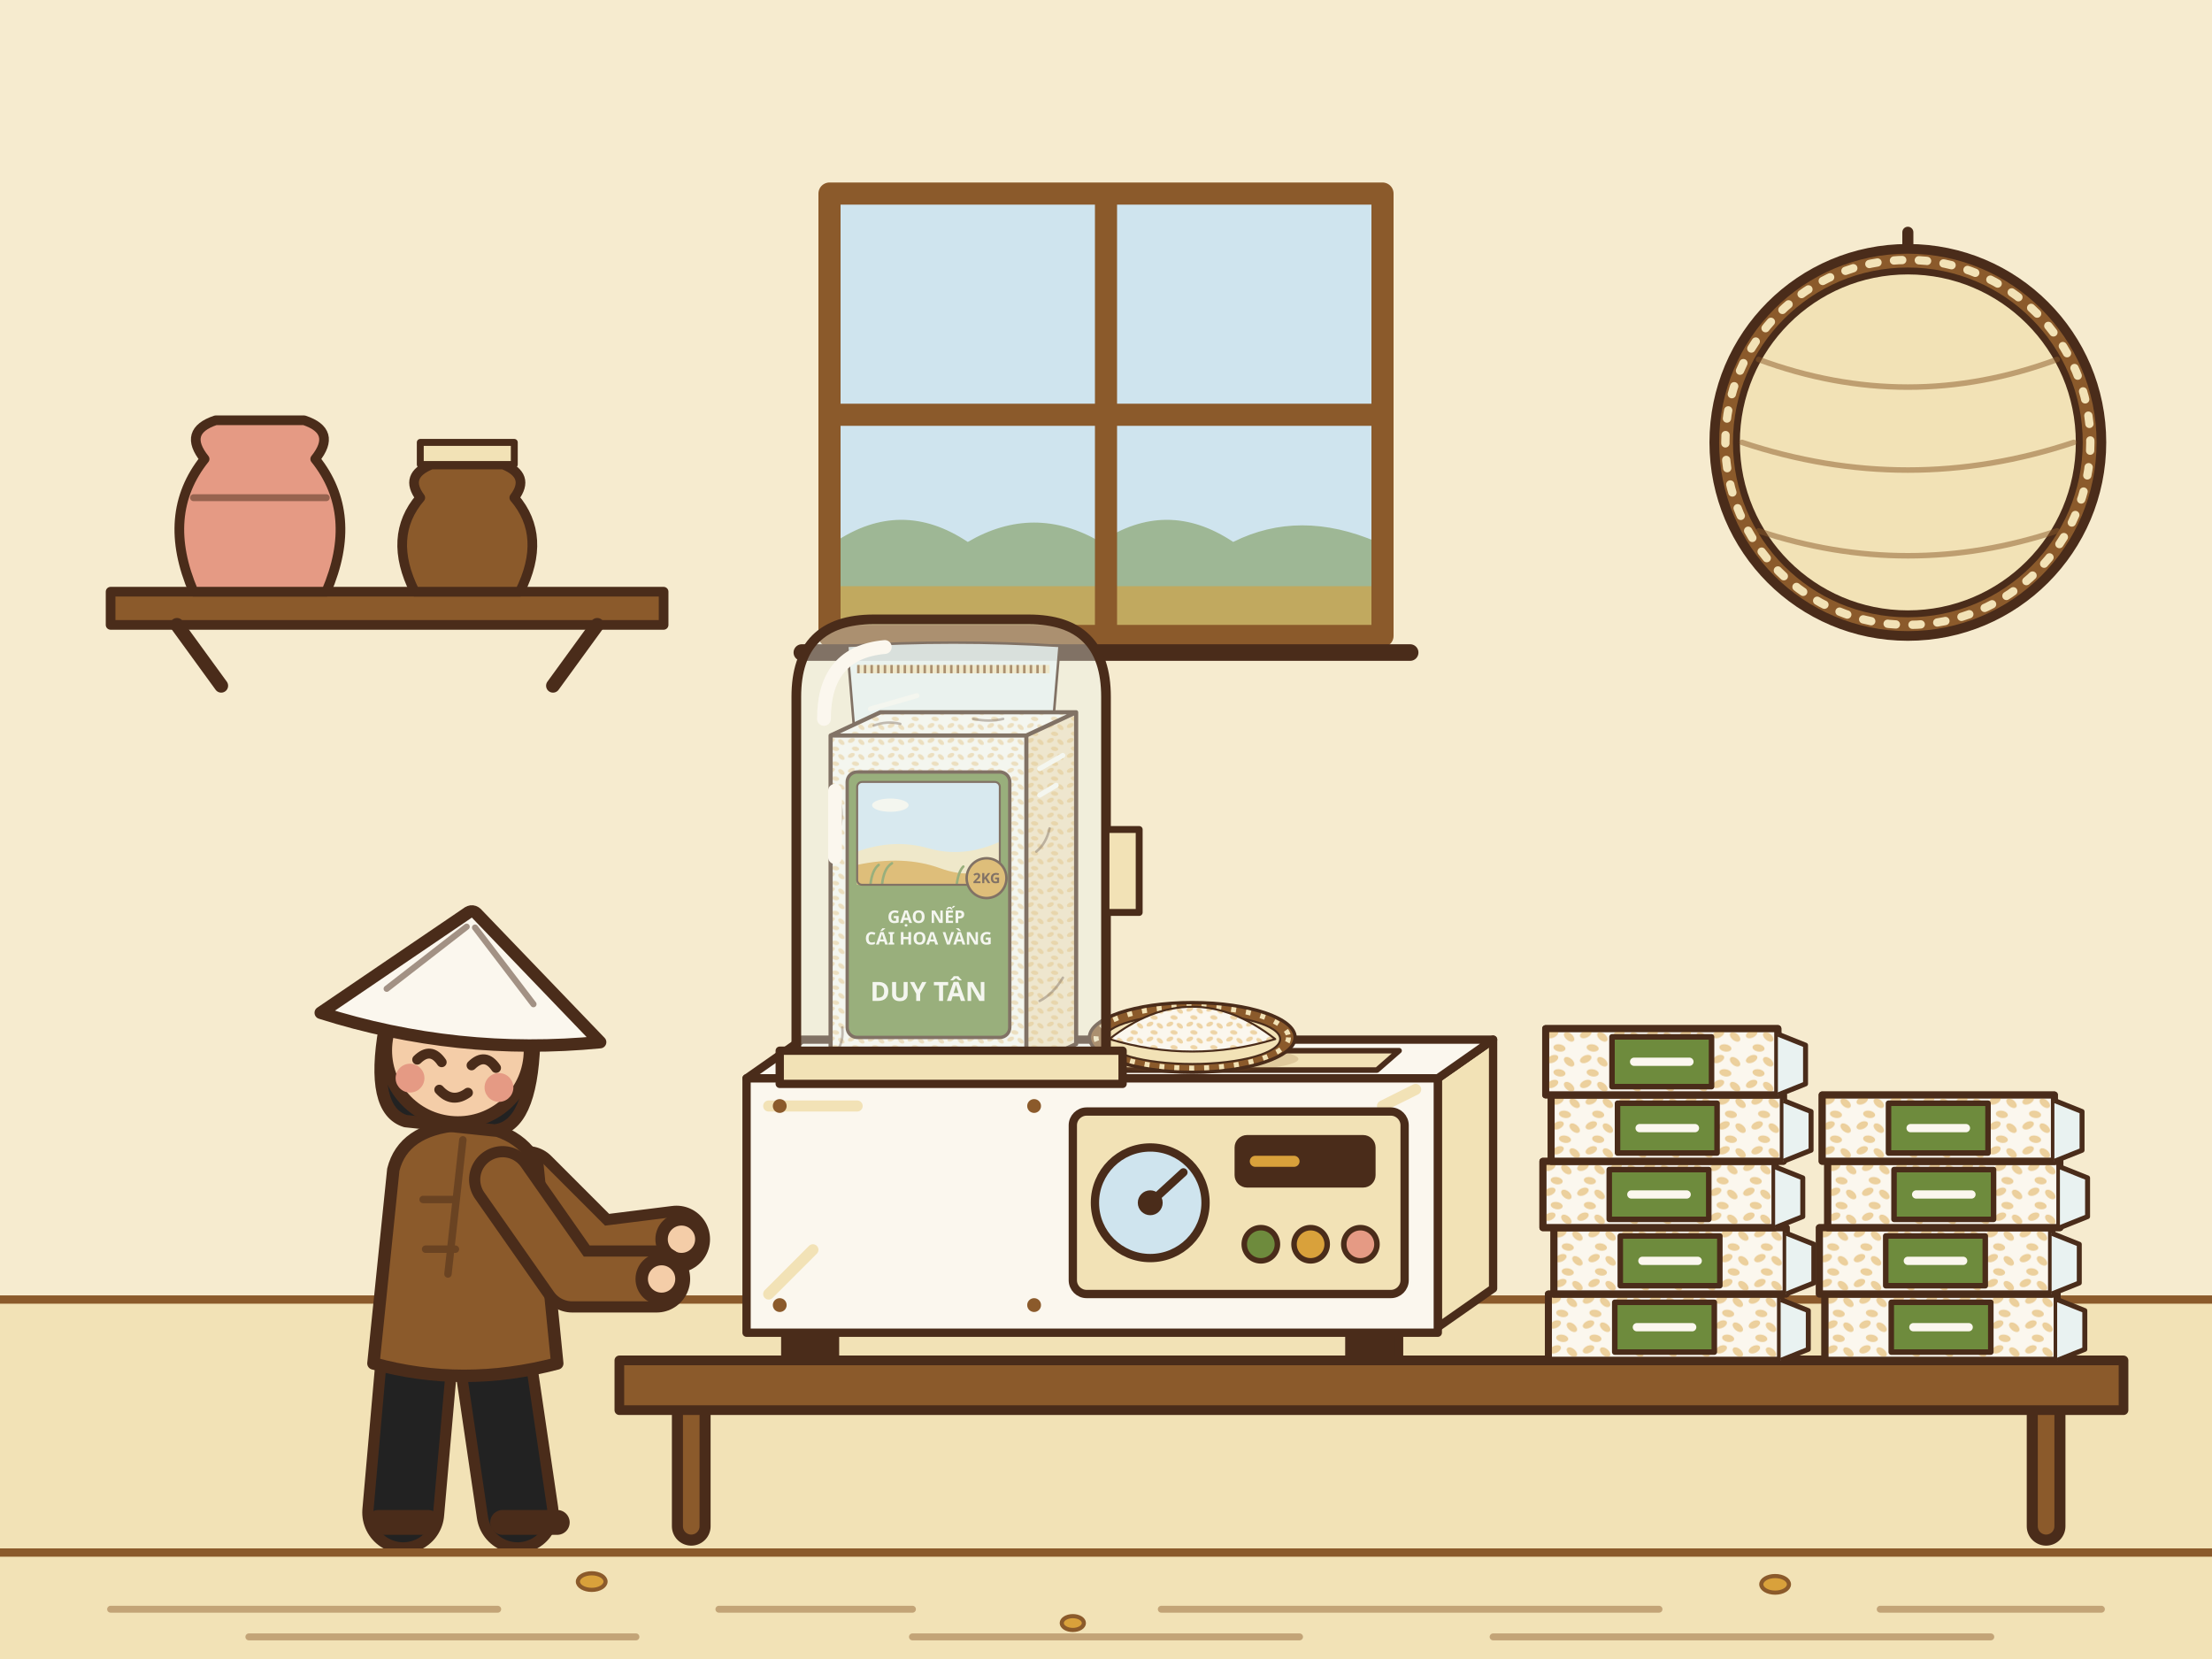
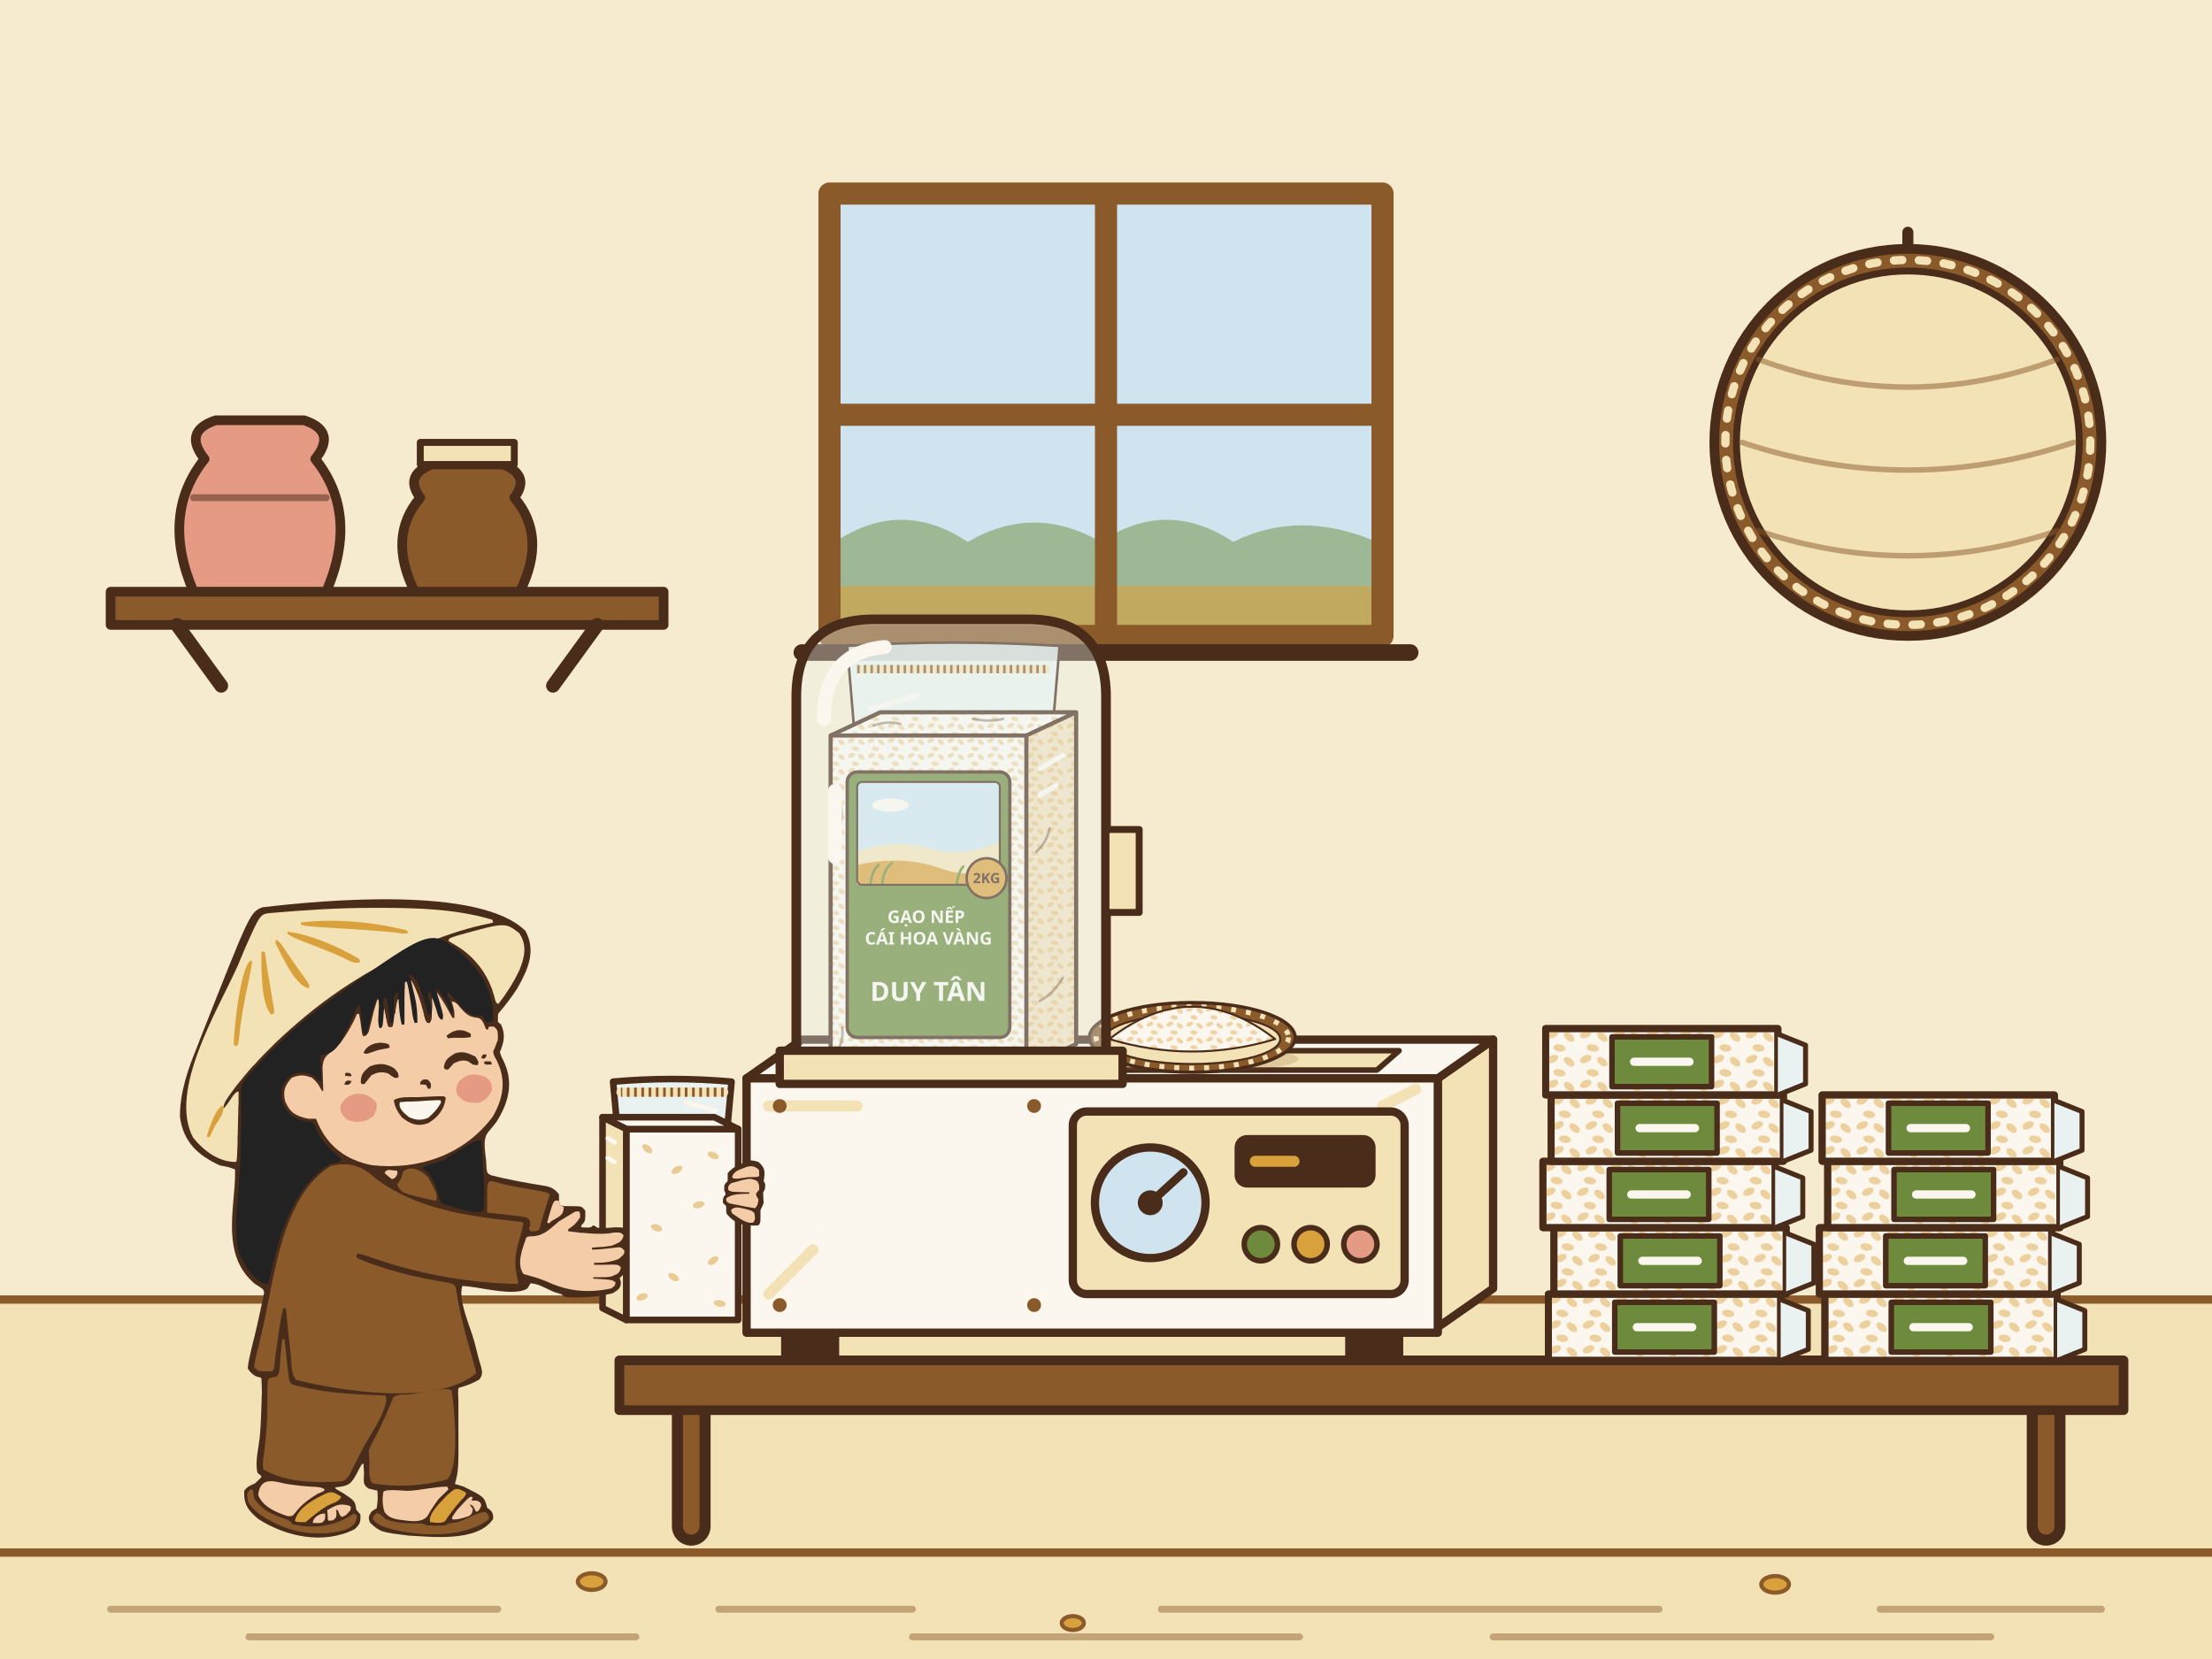
<svg xmlns="http://www.w3.org/2000/svg" viewBox="0 0 800 600" width="800" height="600" data-scene="dong-goi" aria-hidden="true" focusable="false">
  <defs>
    <pattern id="dong-goi-gp" width="12" height="9" patternUnits="userSpaceOnUse">
      <g fill="#D9A13B" fill-opacity="0.45">
        <ellipse cx="2.5" cy="2" rx="2.2" ry="1.3" transform="rotate(-25 2.5 2)" />
        <ellipse cx="8.5" cy="3" rx="2.2" ry="1.3" transform="rotate(40 8.5 3)" />
        <ellipse cx="5" cy="7" rx="2.2" ry="1.3" transform="rotate(10 5 7)" />
      </g>
    </pattern>
    <g id="dong-goi-fb" stroke="#4A2C1A" stroke-width="2.5" stroke-linejoin="round">
      <path d="M0 0H84V24H0Z" fill="#FBF7EE" />
      <path d="M0 0H84V24H0Z" fill="url(#dong-goi-gp)" />
      <path d="M24 3H60V21H24Z" fill="#6E8B3D" stroke-width="2" />
      <path d="M32 12H52" fill="none" stroke="#FBF7EE" stroke-width="3" stroke-linecap="round" />
      <path d="M84 2L94 6V20L84 24" fill="#E9F2F1" stroke-width="1.8" />
    </g>
  </defs>
  <rect width="800" height="600" fill="#FBF7EE" />
  <path d="M0 0H800V470H0Z" fill="#F2E2B6" fill-opacity="0.55" />
  <g stroke="#4A2C1A" stroke-width="3.5" stroke-linejoin="round" stroke-linecap="round">
    <path d="M300 70H500V230H300Z" fill="#CFE4EE" />
    <path d="M302 196q24 -16 48 0q24 -14 48 0q24 -16 48 0q24 -12 52 0V228H302Z" fill="#6E8B3D" fill-opacity="0.5" stroke="none" />
    <path d="M302 212H498V228H302Z" fill="#D9A13B" fill-opacity="0.6" stroke="none" />
    <path d="M300 70H500V230H300ZM400 70V230M300 150H500" fill="none" stroke="#8B5A2B" stroke-width="8" />
    <path d="M290 236H510" fill="none" stroke-width="6" />
    <path d="M40 214H240V226H40Z" fill="#8B5A2B" />
    <path d="M64 226L80 248M216 226L200 248" fill="none" stroke-width="5" />
    <path d="M70 214Q58 186 74 166Q66 156 78 152H110Q122 156 114 166Q130 186 118 214Z" fill="#E59A84" />
    <path d="M70 180H118" fill="none" stroke-width="2.5" stroke-opacity="0.5" />
    <path d="M150 214Q140 194 152 180Q146 172 156 168H182Q192 172 186 180Q198 194 188 214Z" fill="#8B5A2B" />
    <path d="M152 168H186V160H152Z" fill="#F2E2B6" stroke-width="2.5" />
    <path d="M690 92V84" fill="none" stroke-width="4" />
    <circle cx="690" cy="160" r="70" fill="#8B5A2B" />
    <circle cx="690" cy="160" r="62" fill="#F2E2B6" stroke-width="2.5" />
    <circle cx="690" cy="160" r="66" fill="none" stroke="#F2E2B6" stroke-width="3" stroke-dasharray="3 6" />
    <path d="M636 130Q690 150 744 130M630 160Q690 180 750 160M636 192Q690 210 744 192" fill="none" stroke="#8B5A2B" stroke-width="2" stroke-opacity="0.5" />
  </g>
  <path d="M0 470H800V560H0Z" fill="#F2E2B6" />
  <path d="M0 470H800" stroke="#8B5A2B" stroke-width="3" />
  <g stroke="#4A2C1A" stroke-width="3.5" stroke-linejoin="round" stroke-linecap="round">
    <path d="M250 508V552M740 508V552" fill="none" stroke-width="14" />
    <path d="M250 508V552M740 508V552" fill="none" stroke="#8B5A2B" stroke-width="6" />
    <path d="M224 492H768V510H224Z" fill="#8B5A2B" />
  </g>
  <g data-part="vacuum-machine" transform="translate(270 370)">
    <g stroke="#4A2C1A" stroke-width="3" stroke-linejoin="round" stroke-linecap="round">
      <path d="M14 112h18v10h-18zM218 112h18v10h-18z" fill="#4A2C1A" />
      <path d="M250 20L270 6V96L250 110Z" fill="#F2E2B6" />
      <path d="M0 20L20 6H270L250 20Z" fill="#FBF7EE" />
      <path d="M30 17L40 10H236L228 17Z" fill="#F2E2B6" stroke-width="2" />
      <path d="M0 20H250V112H0Z" fill="#FBF7EE" />
      <path d="M8 30L40 30M8 98L24 82M230 30L242 24" fill="none" stroke="#F2E2B6" stroke-width="4" />
      <rect x="118" y="32" width="120" height="66" rx="5" fill="#F2E2B6" />
      <circle cx="146" cy="65" r="20" fill="#CFE4EE" />
      <path d="M146 65L158 54" fill="none" stroke-width="3" />
      <circle cx="146" cy="65" r="3" fill="#4A2C1A" />
      <rect x="178" y="42" width="48" height="16" rx="3" fill="#4A2C1A" />
      <path d="M184 50h14" stroke="#D9A13B" stroke-width="4" />
      <circle cx="186" cy="80" r="6" fill="#6E8B3D" stroke-width="2" />
      <circle cx="204" cy="80" r="6" fill="#D9A13B" stroke-width="2" />
      <circle cx="222" cy="80" r="6" fill="#E59A84" stroke-width="2" />
      <g fill="#8B5A2B" stroke="none">
        <circle cx="12" cy="30" r="2.5" />
        <circle cx="12" cy="102" r="2.5" />
        <circle cx="104" cy="30" r="2.5" />
        <circle cx="104" cy="102" r="2.5" />
      </g>
    </g>
  </g>
  <g transform="translate(256 218) scale(0.6)">
    <g data-part="bag" transform="translate(0 0)">
      <defs>
        <pattern id="dong-goi-bag-rice" width="12" height="9" patternUnits="userSpaceOnUse">
          <g fill="#D9A13B" fill-opacity="0.4">
            <ellipse cx="2.5" cy="2" rx="2.2" ry="1.3" transform="rotate(-25 2.5 2)" />
            <ellipse cx="8.5" cy="3" rx="2.2" ry="1.3" transform="rotate(40 8.5 3)" />
            <ellipse cx="5" cy="7" rx="2.2" ry="1.3" transform="rotate(10 5 7)" />
          </g>
        </pattern>
      </defs>
      <ellipse cx="150" cy="281" rx="92" ry="7" fill="#8B5A2B" fill-opacity="0.18" />
      <g data-bag="brick">
        <path d="M88 74L84 26Q148 22 212 26L208 74Z" fill="#E9F2F1" fill-opacity="0.85" stroke="#4A2C1A" stroke-width="1.5" stroke-linejoin="round" stroke-linecap="round" />
        <path d="M74 80H192V280H74Z" fill="#FBF7EE" />
        <path d="M74 80L104 66H222L192 80Z" fill="#FBF7EE" />
        <path d="M192 80L222 66V266L192 280Z" fill="#FBF7EE" />
        <path d="M192 80L222 66V266L192 280Z" fill="#D9A13B" fill-opacity="0.28" />
        <path d="M74 80H192V280H74ZM74 80L104 66H222L192 80ZM192 80L222 66V266L192 280Z" fill="url(#dong-goi-bag-rice)" stroke="#4A2C1A" stroke-width="2.5" stroke-linejoin="round" stroke-linecap="round" />
        <g fill="none" stroke="#FBF7EE" stroke-width="3" stroke-linecap="round">
          <path d="M98 64L126 56" />
          <path d="M200 100L214 92" />
          <path d="M200 116L210 110" />
        </g>
      </g>
      <g data-bag="wrinkles" fill="none" stroke="#4A2C1A" stroke-width="1.5" stroke-opacity="0.45" stroke-linejoin="round" stroke-linecap="round">
        <path d="M100 74q8-3 16-1" />
        <path d="M160 70q10 2 18 0" />
        <path d="M198 150q6-5 8-14" />
        <path d="M200 240q8-4 14-14" />
        <path d="M78 116q4 8 2 18" />
        <path d="M78 270q4-6 3-14" />
      </g>
      <g data-bag="seal" fill="none" stroke-width="5">
        <path d="M90 40H206" stroke="#F2E2B6" />
        <path d="M90 40H206" stroke="#8B5A2B" stroke-dasharray="1.5 2.5" />
      </g>
      <g data-bag="label" font-family="Quicksand, sans-serif" font-weight="700" text-anchor="middle">
        <rect x="84" y="102" width="98" height="160" rx="6" fill="#6E8B3D" stroke="#4A2C1A" stroke-width="2" />
        <rect x="90" y="108" width="86" height="62" rx="3" fill="#CFE4EE" />
        <ellipse cx="110" cy="122" rx="11" ry="4" fill="#FBF7EE" />
        <path d="M90 150Q112 142 133 148T176 144V170H90Z" fill="#F2E2B6" />
        <path d="M90 158Q118 152 140 160T176 156V170H90Z" fill="#D9A13B" />
        <path d="M98 170q1-9 5-12M105 170q1-10 6-13M150 170q1-8 4-11" fill="none" stroke="#6E8B3D" stroke-width="1.5" stroke-linecap="round" />
        <rect x="90" y="108" width="86" height="62" rx="3" fill="none" stroke="#4A2C1A" stroke-width="1.2" />
        <circle cx="168" cy="166" r="12" fill="#D9A13B" stroke="#4A2C1A" stroke-width="1.5" />
        <text x="168" y="169" font-size="8.5" fill="#4A2C1A">2KG</text>
        <text x="133" y="193" font-size="10.5" fill="#FBF7EE">
          <tspan>GẠO NẾP</tspan>
          <tspan x="133" dy="13">CÁI HOA VÀNG</tspan>
        </text>
        <text x="133" y="240" font-size="16" fill="#FBF7EE">DUY TÂN</text>
      </g>
      <g data-bag="tray">
        <ellipse cx="292" cy="275" rx="64" ry="8" fill="#8B5A2B" fill-opacity="0.18" />
        <ellipse cx="292" cy="262" rx="62" ry="21" fill="#8B5A2B" stroke="#4A2C1A" stroke-width="2" />
        <ellipse cx="292" cy="262" rx="58" ry="18.5" fill="none" stroke="#F2E2B6" stroke-width="3" stroke-dasharray="3 6" />
        <ellipse cx="292" cy="263" rx="53" ry="15" fill="#F2E2B6" stroke="#4A2C1A" stroke-width="1.2" />
        <path d="M242 263Q292 224 342 263Q292 278 242 263Z" fill="#FBF7EE" />
        <path d="M242 263Q292 224 342 263Q292 278 242 263Z" fill="url(#dong-goi-bag-rice)" stroke="#4A2C1A" stroke-width="1.2" stroke-linejoin="round" />
      </g>
      <g data-bag="puffy" opacity="0">
        <path d="M72 92Q58 190 76 282H214Q234 190 222 84Q150 58 84 76Q74 82 72 92Z" fill="#E9F2F1" fill-opacity="0.8" stroke="#4A2C1A" stroke-width="2.5" stroke-linejoin="round" stroke-linecap="round" />
        <path d="M70 220Q140 236 226 214Q230 250 214 282H76Q68 250 70 220Z" fill="#F2E2B6" />
      </g>
      <g data-bag="grains" opacity="0" fill="#FBF7EE" stroke="#4A2C1A" stroke-width="1.5" stroke-linejoin="round" stroke-linecap="round">
        <ellipse cx="100" cy="140" rx="3.5" ry="5.5" transform="rotate(-20 100 140)" />
        <ellipse cx="132" cy="160" rx="3.5" ry="5.5" transform="rotate(15 132 160)" />
        <ellipse cx="160" cy="130" rx="3.5" ry="5.5" transform="rotate(-35 160 130)" />
        <ellipse cx="184" cy="152" rx="3.5" ry="5.5" transform="rotate(25 184 152)" />
        <ellipse cx="112" cy="186" rx="3.5" ry="5.5" transform="rotate(-10 112 186)" />
        <ellipse cx="148" cy="196" rx="3.5" ry="5.5" transform="rotate(30 148 196)" />
        <ellipse cx="176" cy="182" rx="3.5" ry="5.5" transform="rotate(-15 176 182)" />
        <ellipse cx="104" cy="226" rx="3.5" ry="5.5" transform="rotate(10 104 226)" />
        <ellipse cx="140" cy="232" rx="3.5" ry="5.5" transform="rotate(-30 140 232)" />
        <ellipse cx="176" cy="220" rx="3.5" ry="5.5" transform="rotate(20 176 220)" />
      </g>
      <g data-bag="air" opacity="0" fill="none" stroke="#8B5A2B" stroke-width="2" stroke-linecap="round">
        <path d="M108 22q-4-5 0-10t0-10" />
        <path d="M148 22q-4-5 0-10t0-10" />
        <path d="M188 22q-4-5 0-10t0-10" />
      </g>
    </g>
  </g>
  <g data-part="lid" stroke="#4A2C1A" stroke-linejoin="round" stroke-linecap="round">
    <path d="M288 388V252Q288 224 316 224H372Q400 224 400 252V388Z" fill="#E9F2F1" fill-opacity="0.35" stroke-width="3.5" />
    <path d="M298 260Q298 236 320 234M302 286V310" fill="none" stroke="#FBF7EE" stroke-width="5" />
    <path d="M282 380H406V392H282Z" fill="#F2E2B6" stroke-width="3" />
    <path d="M400 300H412V330H400Z" fill="#F2E2B6" stroke-width="2.5" />
  </g>
  <g>
    <use data-part="stack-bag" href="#dong-goi-fb" x="560" y="468" />
    <use data-part="stack-bag" href="#dong-goi-fb" x="562" y="444" />
    <use data-part="stack-bag" href="#dong-goi-fb" x="558" y="420" />
    <use data-part="stack-bag" href="#dong-goi-fb" x="561" y="396" />
    <use data-part="stack-bag" href="#dong-goi-fb" x="559" y="372" />
    <use data-part="stack-bag" href="#dong-goi-fb" x="660" y="468" />
    <use data-part="stack-bag" href="#dong-goi-fb" x="658" y="444" />
    <use data-part="stack-bag" href="#dong-goi-fb" x="661" y="420" />
    <use data-part="stack-bag" href="#dong-goi-fb" x="659" y="396" />
  </g>
  <g data-part="mother" transform="translate(56 326) scale(0.8984)">
-     <g data-part="person" stroke="#4A2C1A" stroke-width="5" stroke-linejoin="round" stroke-linecap="round">
-       <path d="M150 112L178 140L210 136" fill="none" stroke-width="27" />
-       <path d="M150 112L178 140L210 136" fill="none" stroke="#8B5A2B" stroke-width="18" />
-       <circle cx="212" cy="136" r="8" fill="#F4CDA8" />
-       <path d="M106 178L100 246" fill="none" stroke-width="33" />
-       <path d="M106 178L100 246" fill="none" stroke="#222222" stroke-width="24" />
-       <path d="M90 250h20" stroke-width="10" />
-       <path d="M136 178L146 246" fill="none" stroke-width="33" />
-       <path d="M136 178L146 246" fill="none" stroke="#222222" stroke-width="24" />
-       <path d="M140 250h22" stroke-width="10" />
-       <path d="M96 108Q100 92 122 90Q146 90 154 106L162 186Q124 196 88 186Z" fill="#8B5A2B" />
-       <path d="M124 96L118 150M120 120h-12M121 140h-12" fill="none" stroke-width="3" stroke-opacity="0.5" />
-       <path d="M140 112L168 152L202 152" fill="none" stroke-width="27" />
-       <path d="M140 112L168 152L202 152" fill="none" stroke="#8B5A2B" stroke-width="18" />
-       <circle cx="204" cy="152" r="8" fill="#F4CDA8" />
-       <g transform="translate(122 60) rotate(6)">
-         <path d="M-30.2 -5.8Q-32.5 27.6 -18 30.5H18Q32.5 27.6 30.2 -5.8Z" fill="#222222" />
-         <circle r="29" fill="#F4CDA8" />
-         <path d="M-26.7 -8.7Q-8.7 -1.5 2.9 -12.2Q14.5 -2.9 26.7 -8.7Q20.3 -29 0 -29Q-20.3 -29 -26.7 -8.7Z" fill="#222222" />
-         <g fill="none" stroke-width="4">
-           <path d="M-15.9 5.4q4.9 -5.9 9.9 0" />
-           <path d="M6.1 5.4q4.9 -5.9 9.9 0" />
-           <path d="M-5.8 16.5q5.8 5.2 11.6 0" />
+     <g data-part="person">
+       <g transform="matrix(-0.265 0 0 0.265 264.5 -11.7)">
+         <g stroke="#4A2C1A" stroke-width="10" stroke-linejoin="round" stroke-linecap="round">
+           <path d="M128 384L122 318Q212 310 302 318L296 384Z" fill="#E9F2F1" />
+           <path d="M134 334H290" stroke="#F2E2B6" stroke-width="14" />
+           <path d="M134 334H290" stroke="#8B5A2B" stroke-width="14" stroke-dasharray="4 7" stroke-linecap="butt" />
+           <path d="M112 390H282V680H112Z" fill="#FBF7EE" />
+           <path d="M112 390L148 372H318L282 390Z" fill="#FBF7EE" />
+           <path d="M282 390L318 372V662L282 680Z" fill="#F2E2B6" />
        </g>
-         <g fill="#E59A84" stroke="none">
-           <circle cx="-18" cy="13.1" r="5.8" />
-           <circle cx="18" cy="13.1" r="5.8" />
+         <g fill="#D9A13B" fill-opacity="0.5">
+           <ellipse cx="150" cy="430" rx="9" ry="5" transform="rotate(-25 150 430)" />
+           <ellipse cx="205" cy="452" rx="9" ry="5" transform="rotate(30 205 452)" />
+           <ellipse cx="250" cy="420" rx="9" ry="5" transform="rotate(-40 250 420)" />
+           <ellipse cx="172" cy="505" rx="9" ry="5" transform="rotate(15 172 505)" />
+           <ellipse cx="236" cy="540" rx="9" ry="5" transform="rotate(-20 236 540)" />
+           <ellipse cx="150" cy="590" rx="9" ry="5" transform="rotate(35 150 590)" />
+           <ellipse cx="210" cy="615" rx="9" ry="5" transform="rotate(-30 210 615)" />
+           <ellipse cx="258" cy="645" rx="9" ry="5" transform="rotate(20 258 645)" />
+           <ellipse cx="140" cy="655" rx="9" ry="5" transform="rotate(-10 140 655)" />
        </g>
-         <path d="M-56.5 -9.3L-2.3 -55.1Q0 -57.4 2.3 -55.1L56.6 -9.3Q0 2.3 -56.5 -9.3Z" fill="#FBF7EE" />
-         <path d="M-31.1 -21.7L-1.7 -49.9M28.3 -21.7L1.7 -49.9" stroke-width="2.5" fill="none" stroke-opacity="0.5" />
-       </g>
+         <path d="M146 362L190 350M300 410L310 404M300 440L310 434" fill="none" stroke="#FBF7EE" stroke-width="7" stroke-linecap="round" />
+       </g>
+       <path d="M149.2 11.9c4.5 8.3.8 15.9-3.4 23.3-2.3 3.5-4.7 6.7-7.5 9.9-.2.5-.2.5-.2 3.4.4.3.8.7 1.3 1.1 1.8 4.1 1.2 6.9-.5 11.1.5 1.6.5 1.6 1.5 3.6 4.2 8.6 2 16.8-2.9 24.5-1.1 1.4-2.2 2.8-3.4 4.2-2.3 2.9-1 8.1-.7 11.7 0 .9.1 1.7.1 2.6.3 2.1.3 2.1 1.7 2.9 7.3 1.9 14.8 3.2 22.2 4.4 2.5.5 3.7 1.4 5.3 3.3 0 .9 0 1.8 0 2.7.2.6.4 1.2.5 1.8 1.6.3 1.6.3 4.5.3 4.2 0 4.2 0 5.6 1.9 0 4.2 0 4.2-1.6 5.8 0 .2 0 .5 0 .8 3.7.2 3.7.2 4.8-.8 1.1.5 1.1.5 1.6 1 2.3.1 4.6.1 6.9-.2 4.1 0 4.1 0 5.5 2.4 0 2.4 0 2.4-1 3.9.5 1.4.5 1.4 1.3 2.4 0 2.6-.3 3.3-2.1 5.1.3 1 .3 1 .8 2.3-.3 2.1-.7 3-2.4 4.3.2.5.3 1 .5 1.6 0 2.6-1 3.1-3.2 4.5-4.6 1.2-8.7 1.7-13.5 1.7-.6 0-.6 0-3.4 0-2.7-.1-2.7-.1-3.7-1.2-1.1-.3-2.1-.7-3.2-1-1.1-.5-2.1-1-3.2-1.5-3.2-1.5-3.2-1.5-6.1-2-.4.7-.9 1.4-1.3 2.1-4.7 3.2-17.7-.1-23.1-.7-1.1-.1-2.1-.2-3.1-.3-1.9 5.4 3.2 16.6 4.7 22 .6 2.4 1.3 4.9 1.9 7.4.3 1.1.7 2.3 1 3.4.5 2.1.5 3-.7 4.8-2.8 1.7-5.1 2.5-8.3 3.4-.6.7-.2 4.2-.2 4.9 0 .9 0 1.9 0 2.9 0 2 0 4.1 0 6.1.1 19.2.1 19.2-1.4 24.8 1.2.4 2.3.7 3.5 1.1 8.3 4.1 8.3 4.1 9.5 8.5.6.4 1.1.8 1.6 1.3.8 1.3.8 1.3.8 3.2-6.3 9.4-24.4 7.2-34.1 6.7-11.2-1.4-11.2-1.4-15.4-5.1-.9-2.1-.7-2.7.5-4.5.3-.3.3-.3 2.1-1.4.5-3.6.5-3.6.3-7.1-.6-.1-.6-.1-3.5-.8-2.6-1.6-1.9-3-1.9-6.2-.1-1.3-.1-2.6-.2-3.9-.8.3-.8.3-2.6 3.8-2.5 4.8-3.5 5.2-8.8 5.8 0 .5 0 .5 3.2 2.3 4.8 3.2 4.8 3.2 5.3 6.7.5.6 1 1.2 1.6 1.8.3 2.9-.2 4.3-2.4 6.1-12.4 6.2-27.5 3-38.7-4.2-4.1-3.5-5.9-5.9-5.6-11.4 1.4-1.6 1.4-1.6 4.3-2.9 2.6-2.4 2.6-2.4 2.6-2.9-.5-.5-1-.9-1.6-1.4-1-4.3.4-9.7.9-14 .5-5.1.6-10.2.8-15.3 0-.8 0-1.7.1-2.5 0-2.1-.1-4.2-.2-6.3-.4-.2-.4-.2-2.4-.8-1.3-.9-2.4-1.7-3.1-3.2.3-3.1 1.1-6 1.8-9.1 1.5-5.8 2.8-11.6 4-17.4.3-1.3.5-2.6.8-4-.3-1.3-.3-1.3-3.7-3.4-12-10.1-9.3-25.3-8.2-39.3.2-3.1.2-3.1.2-6.8-2.8-1-2.8-1-6.1-1.6-8.9-4.1-14.7-9.4-16.1-19.6 0-9.9 3.2-19.1 6.9-28.1.5-1.3 1-2.6 1.5-3.9 19.8-50.2 19.8-50.2 24.7-52.3 24-2.9 87.7-8.8 106 9.5z" fill="#4A2C1A" />
+       <path d="M89.6 112.1c15.9 11.6 36.3 14.7 55.4 16.6 2.9.4 2.9.4 3.4.9-.5 2.5-1.2 4.9-1.9 7.3-1.5 5.3-1.9 9.5-.5 15 .3 1.8.3 1.8 0 2.1-20.2-.4-40.3-4.1-59.3-10.8-3.5-1.2-3.5-1.2-5.1-1.4-.5.5-.5.5-.2 1.8 11.3 4.8 23.6 7.8 35.7 9.7 3.2.7 3.2.7 4 2 .4 2.1.7 4.2 1.1 6.4 1.6 8.1 3.8 16 6.1 23.9.8 2.8.8 2.8 1 4.4-15.9 13.3-54.1 7.1-72.3 2.7-2.3-2.3-1.9-7.1-2.3-10.3-.1-.9-.2-1.7-.3-2.6-.5-4.1-.9-8.3-1.3-12.4-.1-1.2-.2-2.4-.4-3.6-.3 0-.7 0-1 0-1.1 4.3-1.7 8.6-2.3 13-.2 1.2-.3 2.3-.5 3.4-.3 2-.5 4-.7 6.1-.2 2.1-.2 2.1-1 2.9-5.8 0-5.8 0-7.2-1.8.3-2.7.9-5.1 1.6-7.7 2-7.9 3.5-15.8 5.1-23.8 3.4-16.9 8.3-39.5 24.1-49.4 8-1.8 12.8.1 18.8 5.6z" fill="#8B5A2B" />
+       <path d="M102.8 31.3c3.8 3.8 5 10.4 6.2 15.4.1.6.3 1.2.4 1.8.4.1.7.2 1.1.3 1.6-2.5.8-7.5.8-10.4 1.9 1.3 2.3 5.1 3 7.2.3.6.5 1.2.7 1.8.3 0 .5 0 .8 0-.4-3.4-1.3-6.5-2.4-9.8.1-.2.2-.5.3-.8 2.4 3.2 4.2 6.6 6.1 10.1.2 0 .5 0 .8 0 0-2.9 0-2.9-1.1-6.6 2 0 3 2.1 4.3 3.4 2.1 2.2 3.3 2.9 6.3 3.2 2 .5 2.4 2.8 3.2 4.5.3.1.5.2.8.3.1-.4.2-.7.3-1.1.2-.2.2-.2 2.1-.2 1.6 1.5 1.6 1.5 1.6 5.3-1.4 3.7-1.4 3.7-1.9 4.7.3 1.6.3 1.6 1.3 3.4 4.1 8 2.9 15.3-1.5 22.9-11.5 15.3-29.7 21.6-48.6 19.5-10.2-2-17.7-7.4-21.9-17.2-.2-.5-.4-1-.6-1.5-1 0-2.1 0-3.2 0-4.8-1.1-7.2-2.3-9.2-6.9-1.1-4.2-.1-6.6 2.6-9.6 3.4-1.3 4.8-1.2 8.2 0 2.2 2.1 2.2 2.1 4 5.3.2 0 .4 0 .5 0-.1-3.2-.2-6.4-.3-9.6.4-3.6 1.1-4.4 4.1-6.5.4-.5.8-.9 1.3-1.4.6-.6 1.2-1.2 1.8-1.8 2.7-3.7 4.9-7.5 6.7-11.7.2 0 .5 0 .8 0 .5 2.4.5 2.4.9 5.6.4 2.9.4 2.9.9 3.4 1.1-.2 1.1-.2 2.1-1.8.7-2.6 1.3-5.1 1.9-7.7.5-1.8 1-3.6 1.6-5.3.2 0 .5 0 .8 0 .1 3 .1 5.9.1 8.9 0 .4 0 .4.1 2.5.3-.1.6-.2.8-.3.1-1.2.2-2.5.3-3.8.1-1.3.2-2.6.3-3.9.2-.1.5-.1.8-.2.3 2.1.7 4.2 1 6.3.2.5.4.9.5 1.4.4 0 .7 0 1.1 0 .5-2.7.5-2.7.8-5.1.1-.1.2-.2.3-.2.1-.9.2-1.8.3-2.7.5-2.6.5-2.6 1.3-3.4.7.7.4 2 .5 3 .2 2.6.5 5 1 7.6.2 0 .4 0 .6 0 0-2.2 0-4.4 0-6.6-.1-9.5-.1-9.5.5-10.7.3 0 .5 0 .8 0 .9 3 1.4 6.1 1.9 9.1.4 2.5.8 4.9 1.3 7.4.2 0 .5 0 .8 0 0-6-1.3-11.3-2.7-17 0-.2 0-.3 0-.5z" fill="#F4CDA8" />
+       <path d="M87.8 2.6c.8 0 1.5 0 2.3 0 15.2 0 31.2.4 45.8 4.8.1.4.2.7.3 1.1-1.4.4-2.9.7-4.4 1-16.7 3.8-32.6 11.2-47.3 19.9-.8.5-1.7 1-2.6 1.6-9.7 5.9-18.8 12.8-27.3 20.4-.9.8-1.8 1.6-2.7 2.4-2.2 2-4.4 4.1-6.5 6.3-.3.3-.3.3-1.7 1.7-1.2 1.2-2.3 2.4-3.4 3.7-.5.4-.5.4-2.7 2.9-.4.5-.4.5-2.4 2.9-.8 1-1.7 2.1-2.6 3.2-4.7 6.4-4.7 6.4-5 9 1.5-1.6 2.7-3.5 3.9-5.3 1.4-1.6 1.4-1.6 2.2-1.6 0 1.7 0 3.3 0 5-.1.8-.1 1.6-.1 2.5-.1 2.6-.1 5.3-.2 8 0 1 0 1.9-.1 2.9 0 .9 0 1.8 0 2.7-.1.8-.1 1.7-.1 2.5-.2 4.3-.2 4.3-.6 4.7-7.1 0-13-4.6-17.2-9.8-10.1-19.1 10.2-51.7 18-69.3.9-2.2 1.9-4.4 2.8-6.7 6.2-13.9 6.2-13.9 10-14.4 13.9-1.2 27.7-2.1 41.6-2.1z" fill="#F2E2B6" />
+       <path d="M123.2 20.7c8.3 7.4 13.3 15.7 13 27-.8.8-.8.8-2.9 1.1-.4-.9-.9-1.8-1.3-2.7-.8-.3-.8-.3-1.6 0-5 0-7.9-4.6-10.9-8.2-1.3-1.1-1.3-1.1-1.8-1.1.2 1.4.2 1.4 1.6 4.3.7 2.6.7 2.6.5 4-.8-.3-.8-.3-2.1-4-3.5-5.6-3.5-5.6-4.5-5.6.5 1.9 1 3.7 1.6 5.6 1.4 4.8 1.4 4.8 1 6.6-1.9-.5-2-2.8-2.6-4.5-1.4-4.2-1.4-4.2-1.6-4.5 0 1.3 0 2.6 0 4-.2 5.1-.2 5.1-1.1 6.3-1.1-.2-1.1-.2-1.8-2.1-.1-.4-.1-.4-.6-2.6-1.1-4.4-2.6-8.5-4.7-12.5-.1 0-.2 0-.3 0 .5 2.2 1 4.4 1.6 6.7.8 3.4 1 6.7 1 10.3-.3 0-.7.1-1 .2-.9-1.8-1-3.8-1.3-5.8-1.2-7.9-1.2-7.9-1.9-10.9-.3 0-.5 0-.8 0-.3 4.8-.2 9.6-.2 14.4 0 1 0 1.9-.1 2.9-.3 0-.7 0-1 0-.9-3.4-1.1-6.9-1.3-10.4-1.3 1.3-1.1 4.2-1.4 5.9-.1 0-.1.1-.2.2-.1.7-.2 1.5-.3 2.2-.3 2.3-.3 2.3-.8 3.1-.4-.1-.9-.2-1.3-.2-.9-2.6-1.3-5-1.3-7.7-.6.2-.6.2-.8 4.1-.3 3.8-.3 3.8-1.4 4.3-1.2-1.2-.4-7.3-.4-9-.1-2.6-.1-2.6-.6-3.7-1.6 3.8-2.6 7.6-3.5 11.7-.2 1-.5 2.1-.8 3.2-1 0-1 0-1.6-.8-.5-3.5-.5-3.5-.7-7.3-.1-1.1-.2-2.2-.3-3.3-1.9.4-2 2.5-2.7 4.2-6.8 14.1-6.8 14.1-13 15.9-.5 1.1-.5 1.1-.2 2.4.1 2.7.2 5.3.2 7.9-1 0-1 0-2.9-2.1-3.4-1.5-5.7-1.8-9.2-.2-3.2 2.7-4 4.8-4 9 1.2 4.8 2.9 6.9 7.4 9 2.1.5 2.1.5 5 .8.8.8.8.8 2.2 4 2.4 4.3 5.5 8 9.8 10.8-.9 1.8-3 1.7-4.8 2.1-15 9-20.9 29.9-24.2 45.9-.5 2.1-.5 2.1-1 2.6-5.7-1.1-9.3-7.9-11.4-12.7-2.1-8-.9-16.5-.3-24.7.7-8.6 1.1-17.1 1.1-25.7.1-1 .1-2.1.1-3.2 0-2.1 0-4.3-.1-6.4 0-1 0-2 0-3 0-.4 0-.4 0-2.6.5-4.4 5.3-8.3 8.2-11.5.8-.9 1.6-1.8 2.4-2.7 2.2-2.1 4.3-4.3 6.6-6.3.9-.9 1.8-1.8 2.7-2.7.7-.6 1.4-1.2 2.1-1.8.6-.6 1.3-1.1 1.9-1.7 1.9-1.6 3.8-3.1 5.8-4.7.6-.5 1.2-1 1.9-1.5 1.8-1.4 3.6-2.7 5.5-4 .8-.6 1.5-1.2 2.3-1.7 37-26.3 37-26.3 49.1-16.6z" fill="#222222" />
+       <path d="M51.4 176.2c.3 0 .5 0 .8 0 .3 2.5.6 5 .8 7.4 1 9.9 1 9.9 2.4 10.9 11.5 3.2 23.6 4 35.5 4.3.7.1 1.4.2 2.1.2 1.3 5.1-6.6 16.2-9 20.7-1.8 3.5-3.6 7-5.3 10.5-2 3.8-3.2 3.2-7.4 3.5-9.4.3-19.3-.3-27.6-5-.6-2.5.2-5.8.5-8.3.6-5.5 1.1-10.9 1.1-16.5 0-11.2 0-11.2.8-12 1-.2 1.9-.4 2.9-.6 1.7-1.6 1.3-5.2 1.5-7.4.6-6.5.6-6.5.9-7.7z" fill="#8B5A2B" />
+       <path d="M119.5 196.9c1.1 7.4 3.3 30.6-1.8 35.8-9.7 2.7-20.1 3.2-30 1.6-2-2.1-1.2-6.7-1.3-9.3-.1-.7-.1-.7-.3-4 1.1-2.5 1.1-2.5 2.6-5.3 2.7-5.2 5.1-10.4 7.2-15.9 1.6-1.6 4-1.1 6.1-1.3 3.2-.2 15.7-3.4 17.5-1.6z" fill="#8B5A2B" />
+       <path d="M170.7 124.8c.5.5.5.5.5 2.4-1.4 2.2-2.6 3.4-4.8 4.8 0 .2 0 .5 0 .8 1.7.2 3.3.4 5 .6.9 0 1.8.1 2.8.2 3.7.3 7.1.4 10.8-.3 2.6 0 2.6 0 3.7 1.1-.5 2.8-2.3 3.1-4.8 4.2-3.2.5-3.2.5-5.7.6-.8.1-1.5.1-2.2.2 0 .3 0 .5 0 .8 3.1-.1 6.1-.4 9.2-.8 2.4-.3 2.4-.3 3.8 1.1 0 1.5 0 1.5-2.2 3.4-3.4 1.4-6.3 1.6-10 1.6 0 .3 0 .5 0 .8 2.5 0 5 0 7.5-.1 2.3.1 2.3.1 3.3 1.1-.4 2.7-1.7 2.8-4.2 3.8-1.6.2-1.6.2-4.4.2-.8 0-1.6 0-2.5 0 0 .2 0 .4 0 .6 1.2 0 2.5.1 3.8.2 3.9.3 3.9.3 5.2 1.3-.3 1.4-.3 1.4-1.8 2.4-9.3 2-17.4 1.2-26-2.8-3-1.3-6.1-2.1-9.3-3-3-4.1-.3-10.4 1.1-14.6.5-.5.5-.5 2.8-.6 4.5-.3 7-3.2 10.4-6 1.8-1.1 3.5-2.1 5.3-3.2 1.3-.8 1.3-.8 2.7-.8z" fill="#F4CDA8" />
+       <path d="M146.6 12.7c3.4 4.8 2.3 9.9.1 15.1-2.3 4.9-5.1 9.2-8.4 13.5-1-.5-1-.5-1.6-2.8-2.4-9.3-8.4-17-16.9-21.6-.3-.2-.3-.2-1.6-1 .3-1.1.3-1.1 3.8-2.2 19-5.3 19-5.3 24.6-1z" fill="#F2E2B6" />
+       <path d="M131.4 96.2c.2 1.5.3 3 .3 4.5.2 2.9.3 5.8.6 8.8.3 5 .6 10.1-.1 15.1-3.7 1.8-12.3-1.8-16.4-3-1.6-1.5-1.8-4.2-2.4-6.3-1.3-3.2-2.6-5.8-5.5-7.7.5-1.7 5.1-2.2 6.6-2.7 4.1-1.5 13.8-9.5 16.9-8.7z" fill="#222222" />
+       <path d="M243 104.9c2.8 2.4 2.7 4.1 2.1 7.7.2.4.4.7.6 1.1 0 2.1 0 2.1-.8 3.4 0 1.9 0 1.9.2 4.3-.4 1-.8 1.9-1.3 2.9 0 .8 0 1.7 0 2.5 0 2.5 0 2.5-.8 3.6-5.4.4-9.1-.2-12.7-4.5-.3-.6-.3-.6-.3-3.2-.4-.4-.8-.9-1.3-1.3 0-2.1 0-2.1 1.1-3.5-.3-1-.3-1-.6-1.6 0-2.3 0-2.3 1.4-3.7 0-1 0-2.1 0-3.2 1.9-2.1 3.2-2.8 5.8-3.9 2.7-1.4 3.5-1.6 6.6-.6z" fill="#4A2C1A" />
+       <path d="M140.1 113.8c4.9 1.1 9.8 1.9 14.8 2.8 2.8.5 2.8.5 4.1 1.3-.9 3.1-1.9 6.1-2.8 9.1-.5 1.7-1 3.3-1.4 5-.8.8-.8.8-3.7.8-.6-1.1-.6-1.1 0-2.4 0-1.9 0-1.9-1.4-3.2-4.3-.7-8.7-1.1-13-1.6-2.6-.2-2.6-.2-2.9-.5 0-2 0-4 0-6 0-1.1 0-2.2 0-3.3.1-4.9 2.3-2.9 6.3-2z" fill="#8B5A2B" />
+       <path d="M117.7 235.6c.1.2.1.2.5 1.1-1.3 1.3-2.7 2.6-4 3.9-1.7 2.3-3.1 4.4-4.5 6.9-2.6 3.2-8.3 1.7-12 1.3-2.3-.5-3.7-1-5.2-2.9-.9-2.8-1-5.2-.5-8.2 1.2-1.3 8-.4 9.8-.4 5.3-.2 10.6-1.7 15.9-1.7z" fill="#F4CDA8" />
+       <path d="M51.9 234.3c4.3.8 8.6 1.2 12.9 1.4 2.2.2 2.2.2 3.6 1-.3.7-.3.7-2.9 1.8-3.4 2.1-6.5 4.3-8.9 7.5-1.2 1.5-1.2 1.5-3.1 1.5-4.5-1.5-10-3.7-11.9-8.5.7-6.7 5.1-6.1 10.3-4.7z" fill="#F4CDA8" />
+       <path d="M133.3 245.9c1.3 1.6 1.3 1.6 1.1 2.9-10.9 8.2-30.9 6.9-43 2.7-2.1-1.1-2.1-1.1-3.7-2.9.3-1.3.3-1.3 1.6-2.4 1.3.3 1.3.3 3.5 2.4 4 1.5 7.2 1.8 11.5 1.8 3.8 0 3.8 0 4.9.8 7.6.2 7.6.2 9-.8 1-.1 2.1-.3 3.1-.4 3.3-.6 9.4-4.7 12-4.1z" fill="#8B5A2B" />
+       <path d="M39.5 236.9c.2 1.2.3 2.3.5 3.5 3.2 4.7 7.2 6.4 12.5 8.2 1.6.5 1.6.5 2.9 2.1 8.3 2.1 17.6.8 24.6-4.2 1.1.5 1.1.5 1.4.8-.4 3.6-1.8 4.3-5.1 5.8-12.3 3.3-25.1.4-35.2-7.2-3.6-3.6-3.6-3.6-4-7.1 1.1-2.2 1.1-2.2 2.4-1.9z" fill="#8B5A2B" />
+       <path d="M89 80.8c.8 2.4.1 3.4-1 5.6-3.5 2.6-6.2 3-10.4 1.6-2.3-2.1-2.9-2.7-2.9-5.8 3-6 10.2-6.2 14.3-1.4z" fill="#E59A84" />
+       <path d="M133.3 70.8c2.1 1.7 2.4 2.6 2.4 5.3-1.6 3-2.2 3.6-5.3 5-4.1 0-5.6 0-8.5-2.9-1-2.6-.6-3.8.8-6.1 3.4-2.9 6.5-3 10.6-1.3z" fill="#E59A84" />
+       <path d="M110 111c3.8 7 3.8 7 3.2 9.6-13.9-3.1-13.9-3.1-15.7-6.6.5-.8 1.1-1.6 1.6-2.4.3-.9.5-1.8.8-2.7 3.1-3.1 7.6-.3 10.1 2.1z" fill="#8B5A2B" />
+       <path d="M242.5 112.6c.8 1.4.8 1.4.8 3.5-.5.5-.9 1-1.3 1.6.2 1 .2 1 1 2.3-.3 2.2-.3 2.2-1.3 3.5-2.4-.3-4.8-.8-7.2-1.3-1-.2-2.1-.4-3.1-.6-1.4-.8-1.4-.8-1.4-2.1 2.6-1.9 6.2-1.7 9.3-1.8 0-.2 0-.4 0-.6-1.2 0-2.4 0-3.6-.1-3.8-.1-3.8-.1-4.9-.9 0-1.6 0-1.6 1.3-2.7 7.6-2.1 7.6-2.1 10.4-.8z" fill="#F4CDA8" />
+       <path d="M115 80c.3.8.3.8-1.6 4-3.2 3.2-4.1 4-8.5 4-3.3-1.4-4.7-2.7-6.6-5.8.1-.5.2-.9.3-1.4 1.8-.2 3.6-.2 5.4-.3 3.6-.1 7.3-.5 11-.5z" fill="#FBF7EE" />
+       <path d="M122.7 236.7c.9.4 1.7.8 2.6 1.3-.2 1.3-.2 1.3-2.3 3.4-2.3 2.6-4.3 5.2-6.1 8-1.3 1.3-4.5.6-6.1.5-.9-3.5 4.6-8.3 6.6-10.6 3.4-3 3.4-3 5.3-2.6z" fill="#D9A13B" />
+       <path d="M75 239.6c-.5 2-3.8 2.8-5.6 3.7-3.1 1.9-5.9 4.2-8.7 6.6-3.5 0-3.5 0-4.3-.5 1.1-5.5 8.2-9 12.8-11.2 2.6-.8 3.1-.1 5.8 1.4z" fill="#D9A13B" />
+       <path d="M117.1 79c-.5 4.7-3.1 7.9-7.1 10.3-4.4 1.5-7.2.3-10.6-2.4-1.7-2.2-2.8-4.1-3.2-6.9 2.7-1.6 6.6-1.1 9.8-1.2.7 0 1.5-.1 2.3-.1 8.2-.4 8.2-.4 8.8.3zm-10.3 1.4c-1.9.1-3.8.2-5.7.2-.8.1-1.6.2-2.5.2-.6 2.9 1.8 4.4 3.7 6.1 3 1.2 4.6 1.4 7.7.3 2.2-2 3.9-3.7 5.3-6.4-.1-.1-.1-.1-.3-.8-2.7 0-5.4.2-8.2.4z" fill="#4A2C1A" />
+       <path d="M101.5 11.7c.1.1.1.1.5 1-1.6.6-3.7 0-5.3-.2-6.1-.6-12.2-1-18.3-1.4-18.1-1.1-18.1-1.1-19.6-1.8 0-.3 0-.5 0-.8 13.6-1.7 29.4-.2 42.7 3.2z" fill="#D9A13B" />
+       <path d="M39.2 23.9c-.3 2.5-.8 4.9-1.3 7.4-1.6 7.3-3 14.5-3.8 21.9-.4 4-.4 4-1.2 5.1-.4-.2-.7-.3-1.1-.5-.2-5.4 3.1-35 7.4-33.9z" fill="#D9A13B" />
+       <path d="M53.5 12.2c9.5 1.2 20.4 6.1 28.7 10.9 0 .2 0 .2.5 1.3-2.4 1.2-5.4-1.2-7.7-2.1-2.4-1.1-4.9-2.1-7.4-3.1-.7-.3-1.5-.5-2.2-.9-1.5-.5-3-1.1-4.5-1.7-5.3-2.1-5.3-2.1-7.6-3.6.1-.3.1-.5.2-.8z" fill="#D9A13B" />
+       <path d="M96.5 67.3c1.6 1.9 1.6 1.9 1.6 3.5-1.4.5-1.4.5-4.3-1.6-2.7-.7-4.1-.5-6.6.8-.9 1.1-1.8 2.2-2.7 3.4-1 .3-1 .3-1.6-.3 0-3.5.9-4.3 3.5-6.6 3.6-1.5 6.7-1.4 10.1.8z" fill="#4A2C1A" />
+       <path d="M128 239.8c-.2.5-.3.9-.5 1.4.7 0 1.4 0 2.1 0 1.6.8 1.6.8 1.8 2.1-1 2.1-1 2.1-2.1 2.4-.4-.8-.8-1.6-1.3-2.4-.4-.2-.9-.4-1.3-.6.4.7.8 1.3 1.3 1.9-.3 1.9-.3 1.9-1.6 2.9-4.3 1.3-4.3 1.3-6.6 1.3-.3-.8-.3-.8 1.8-3.7 5.1-5.6 5.1-5.6 6.4-5.3z" fill="#F4CDA8" />
+       <path d="M44.3 20.4c.3 1.9.5 3.7.8 5.6.3 2.4.8 4.9 1.2 7.3.2 1.2.4 2.5.6 3.8.3 2 .7 4.1 1.1 6.1 0 .6 0 1.2 0 1.9-.2 0-.2 0-1.1.5-4.3-4.3-4-19.4-4-25.2.3-.3.3-.3 1.4 0z" fill="#D9A13B" />
+       <path d="M48.8 15.4c1.9 1 3 3.2 4.2 5 .5.7 1 1.4 1.5 2.1.4.7.9 1.4 1.4 2.1 1.7 2.4 3.3 4.7 5 7 1.4 2.1 1.4 2.1 1.1 3.4-5.8-1.2-10.9-13.5-13.5-18.3.1-.4.2-.9.3-1.3z" fill="#D9A13B" />
+       <path d="M129.1 62.5c1.3 2.2 1.3 2.2 1 3.2-.2.3-.2.3-2.1 0-.6-.4-1.2-.9-1.9-1.3-2.3-.8-3.7-.1-5.8.8-.3.4-.3.4-2.1 2.4-1.1.2-1.1.2-1.9-.6.5-3.3 1.7-4.1 4.5-5.8 3.4-1.1 5.3-.1 8.3 1.3z" fill="#4A2C1A" />
+       <path d="M237.7 123.8c2.9.8 2.9.8 3.7 1.8.3 2.4.3 2.4-.5 3.7-3 .6-6.1-2.2-8.5-3.7-.2-.4-.3-.9-.5-1.3 1.7-1.8 3.5-.9 5.8-.5z" fill="#F4CDA8" />
+       <path d="M78.4 243.3c.6.5.6.5.3 1.8-1.6 1.9-1.6 1.9-3.2 2.7-1-.5-1-.5-1.8-2.7-.3-.1-.6-.1-.8-.2.1.3.2.7.2 1 0 2.1 0 2.1-1.3 3.2-1.8.3-1.8.3-2.1 0-.1-1.3-.2-2.6-.3-4 3.5-2.1 5.1-2.9 9-1.8z" fill="#F4CDA8" />
+       <path d="M243 107.9c.3.5.3.5.3 2.6-.6.5-.6.5-4.3.5-1.4.2-2.8.4-4.2.6-1.9 0-1.9 0-2.4-.6.6-2.7 3.8-3.2 6.1-4.2 2-.4 2.9-.2 4.5 1.1z" fill="#F4CDA8" />
+       <path d="M162.7 120.6c.2.6.4 1.2.5 1.8.5.2.9.4 1.4.6 0 3.6-2.1 3.9-5.1 5.8-.2.3-.5.5-.8.8-.2-.1-.5-.2-.8-.3 2.6-9.2 2.6-9.2 4.8-8.7z" fill="#F4CDA8" />
+       <path d="M102.6 29.4c4.5 2.3 6.1 12 7.4 16.4.5 0 .5 0 1.3-.7 0 2.9 0 2.9-.8 3.9-1.1-.2-1.1-.2-1.8-2.1-.2-.8-.4-1.7-.6-2.6-1.3-5-2.9-9.8-5.8-14.1.1-.3.2-.5.3-.8z" fill="#4A2C1A" />
+       <path d="M94.1 57.5c.2.4.3.7.5 1.1-.5.5-.5.5-2.5.8-2.5.5-2.5.5-5 1.4-2 .7-2 .7-3.1.2 1.5-3.8 6.5-4.9 10.1-3.5z" fill="#4A2C1A" />
+       <path d="M127.2 53.3c0 .4 0 .8 0 1.3-2.2.5-4.6.3-6.9.3-.4 0-.4 0-2.4.2-.1-.3-.3-.7-.5-1 3.1-2.6 6.2-3.1 9.8-.8z" fill="#4A2C1A" />
+       <path d="M27.6 82.2c.4 3.2-1.9 5.7-3.5 8.4-.2.5-.2.5-1.2 2.6-.3.5-.6 1.1-.9 1.7-.4 0-.7 0-1.1 0 .4-2.4 3.9-12.7 6.7-12.7z" fill="#D9A13B" />
+       <path d="M68.6 246.5c0 2.3 0 2.3-1 3.4-1.2.6-2.7.3-4 .3 0-2.2 3-4.1 5-3.7z" fill="#F4CDA8" />
+       <path d="M93.3 39c.3 1.5.5 3 .7 4.6.6 4.6.6 4.6.9 5.2.3 0 .7.1 1 .2-.1.5-.1.9-.2 1.4-1.4.2-1.4.2-1.9-.3-2.4-11.1-2.4-11.1-.5-11.1z" fill="#4A2C1A" />
+       <path d="M97.5 108.4c.3 1.3.3 1.3-.8 2.9-.4.2-.8.4-1.3.5-1-.8-1.9-1.5-2.9-2.4.7-2.1 2.5-1 5-1z" fill="#F4CDA8" />
+       <path d="M110 71.8c1.3 1.6 1.3 1.6 1 3.5-.3.1-.7.1-1 .2-.3-.5-.5-1-.8-1.6-1.1-.2-1.1-.2-2.4-.2 0-1.1 0-1.1 1.1-1.9.8-.2.8-.2 2.1 0z" fill="#4A2C1A" />
+       <path d="M98.1 36.8c-.3 2.4-.3 2.4-.8 4.5-.2 1.3-.4 2.5-.6 3.8-.1 0-.3.1-.5.2 0-8.5 0-8.5 1.9-8.5z" fill="#4A2C1A" />
+       <path d="M110 36.3c.2 0 .5 0 .8 0 .8 2.1.7 4.2.8 6.4-.2 0-.4 0-.6 0 0-.6-.1-1.3-.2-1.9-.2-.5-.4-1-.6-1.6 0-.9-.1-1.9-.2-2.9z" fill="#4A2C1A" />
+       <path d="M79.2 72.3c-.5 1.1-.5 1.1-1.6 1.6-.4 0-.8-.1-1.3-.2.5-1.8 1.3-1.7 2.9-1.4z" fill="#4A2C1A" />
+       <path d="M132.8 64.4c.8 0 1.5 0 2.4 0 .1.3.3.7.5 1.1-.3.2-.3.2-2.4.2-.3-.2-.5-.3-.8-.5.1-.3.2-.5.3-.8z" fill="#4A2C1A" />
+       <path d="M78.7 69.2c.2.3.4.7.5 1-.2.3-.2.3-2.6 0 0-.3 0-.7 0-1 .5-.3.5-.3 2.1 0z" fill="#4A2C1A" />
+       <path d="M133.6 61.7c-.3 1.1-.3 1.1-1.1 1.6-.3 0-.7-.1-1.1-.2.4-1.5.7-1.7 2.2-1.4z" fill="#4A2C1A" />
    </g>
  </g>
  <g data-part="road" transform="translate(0 560)">
    <rect width="800" height="40" fill="#F2E2B6" />
    <path d="M0 1.5H800" stroke="#8B5A2B" stroke-width="3" />
    <g fill="none" stroke="#8B5A2B" stroke-width="2.5" stroke-linecap="round" stroke-opacity="0.45">
      <path d="M40 22H180M260 22H330M420 22H600M680 22H760" />
      <path d="M90 32H230M330 32H470M540 32H720" />
    </g>
    <g fill="#D9A13B" stroke="#8B5A2B" stroke-width="1.5">
      <ellipse cx="214" cy="12" rx="5" ry="3" />
      <ellipse cx="388" cy="27" rx="4" ry="2.5" />
      <ellipse cx="642" cy="13" rx="5" ry="3" />
    </g>
  </g>
</svg>
